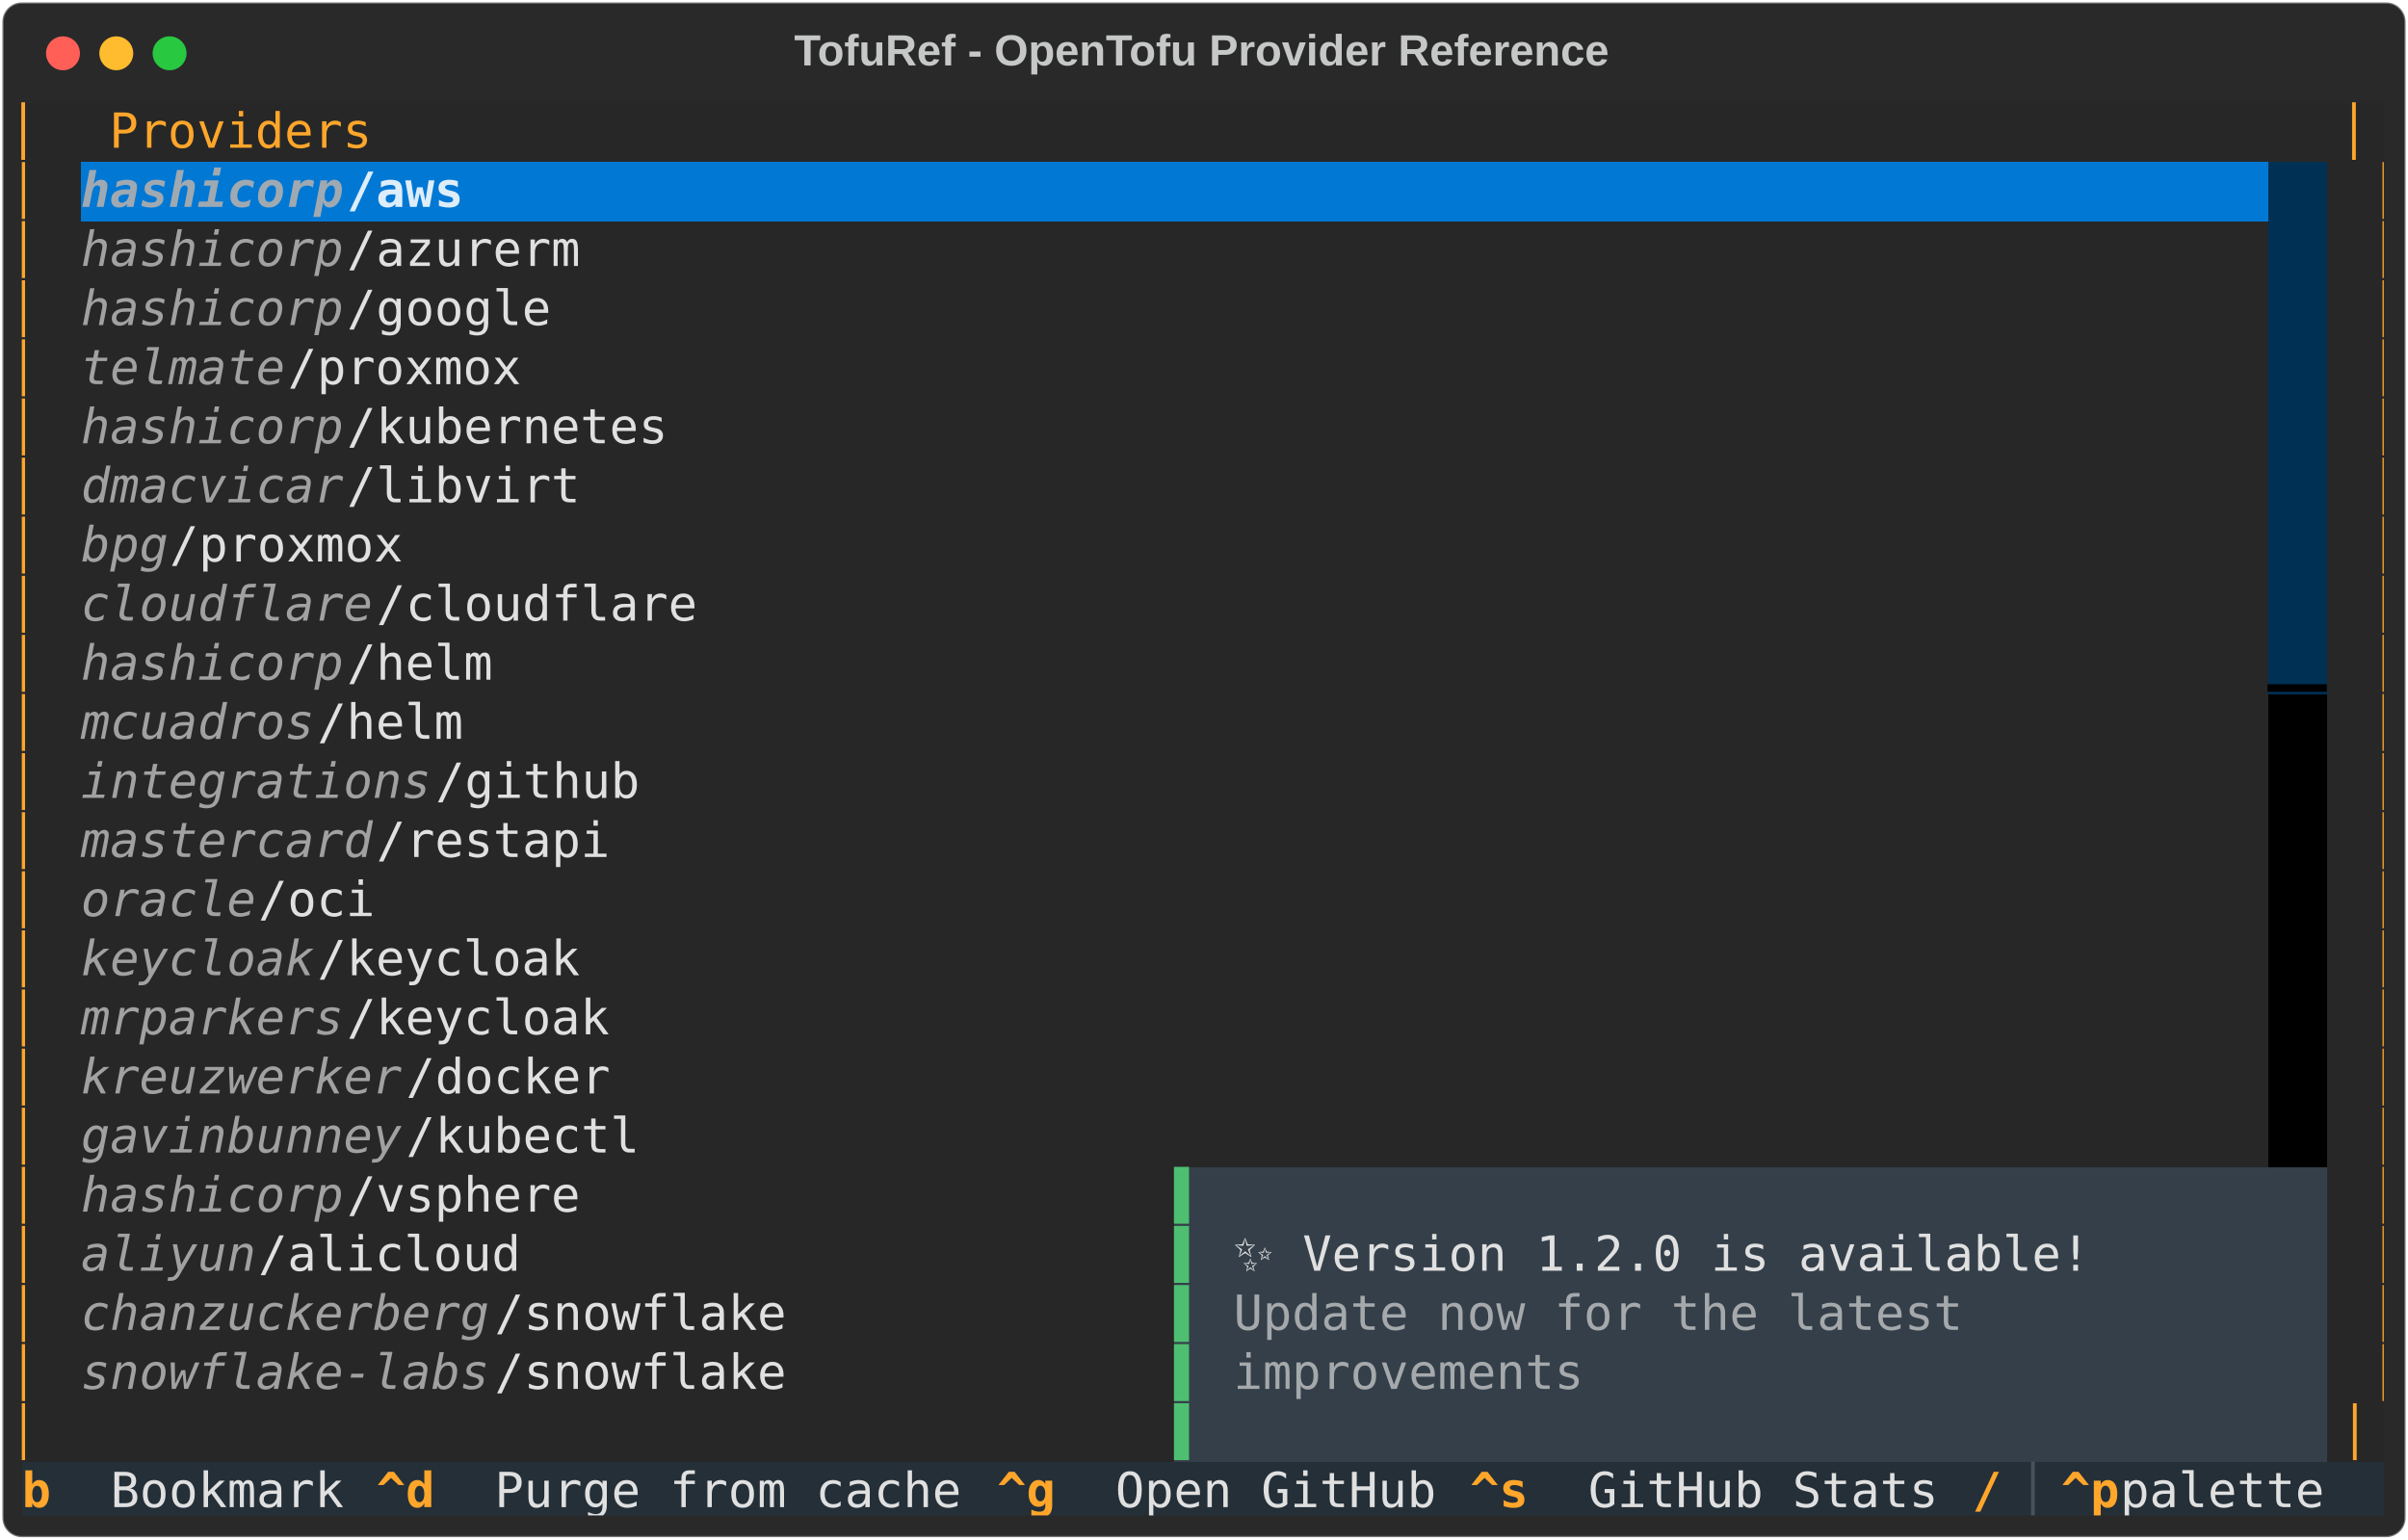
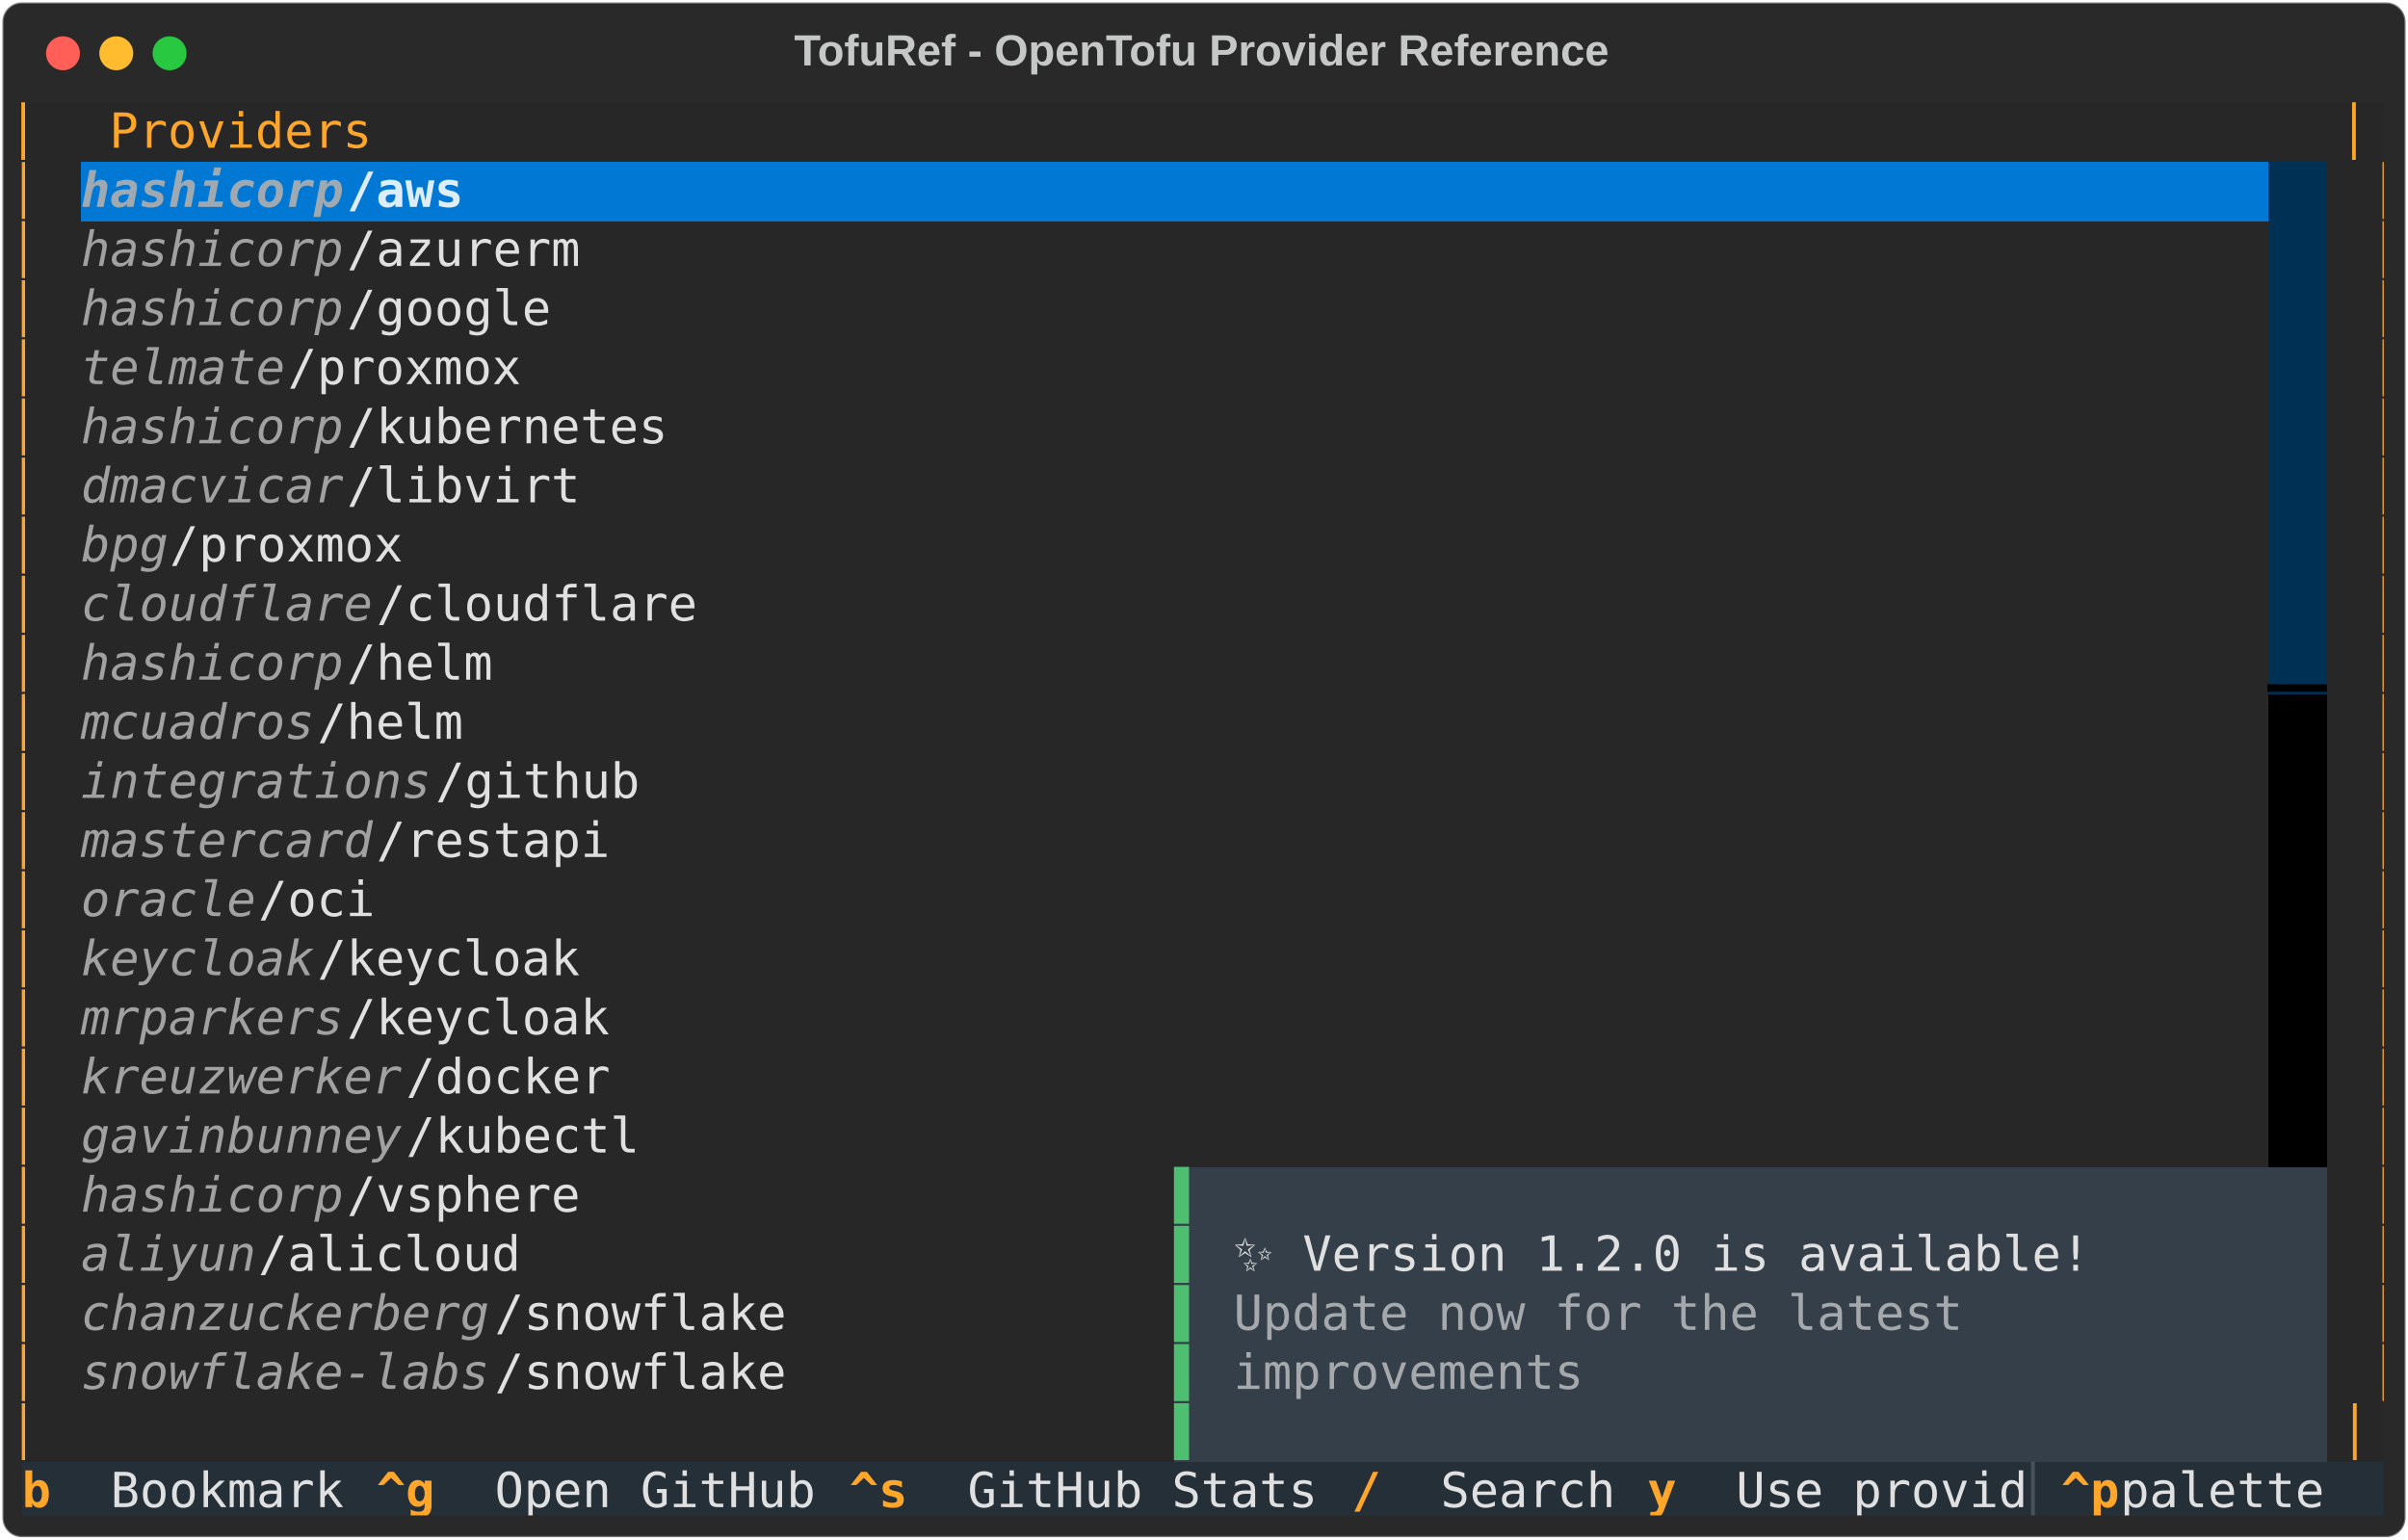
<svg xmlns="http://www.w3.org/2000/svg" class="rich-terminal" viewBox="0 0 994 635.6">
  <style>

    @font-face {
        font-family: "Fira Code";
        src: local("FiraCode-Regular"),
                url("https://cdnjs.cloudflare.com/ajax/libs/firacode/6.2.0/woff2/FiraCode-Regular.woff2") format("woff2"),
                url("https://cdnjs.cloudflare.com/ajax/libs/firacode/6.2.0/woff/FiraCode-Regular.woff") format("woff");
        font-style: normal;
        font-weight: 400;
    }
    @font-face {
        font-family: "Fira Code";
        src: local("FiraCode-Bold"),
                url("https://cdnjs.cloudflare.com/ajax/libs/firacode/6.2.0/woff2/FiraCode-Bold.woff2") format("woff2"),
                url("https://cdnjs.cloudflare.com/ajax/libs/firacode/6.2.0/woff/FiraCode-Bold.woff") format("woff");
        font-style: bold;
        font-weight: 700;
    }

    .terminal-matrix {
        font-family: Fira Code, monospace;
        font-size: 20px;
        line-height: 24.4px;
        font-variant-east-asian: full-width;
    }

    .terminal-title {
        font-size: 18px;
        font-weight: bold;
        font-family: arial;
    }

    .terminal-r1 { fill: #fea62b }
.terminal-r2 { fill: #c5c8c6 }
.terminal-r3 { fill: #9fa9b1;font-weight: bold;font-style: italic; }
.terminal-r4 { fill: #ddedf9;font-weight: bold }
.terminal-r5 { fill: #272727 }
.terminal-r6 { fill: #a1a1a1;font-style: italic; }
.terminal-r7 { fill: #e0e0e0 }
.terminal-r8 { fill: #000000 }
.terminal-r9 { fill: #4ebf71 }
.terminal-r10 { fill: #a5a9ac }
.terminal-r11 { fill: #ffa62b;font-weight: bold }
.terminal-r12 { fill: #495259 }
    </style>
  <defs>
    <clipPath id="terminal-clip-terminal">
      <rect x="0" y="0" width="975.0" height="584.6" />
    </clipPath>
    <clipPath id="terminal-line-0">
      <rect x="0" y="1.5" width="976" height="24.65" />
    </clipPath>
    <clipPath id="terminal-line-1">
      <rect x="0" y="25.9" width="976" height="24.65" />
    </clipPath>
    <clipPath id="terminal-line-2">
      <rect x="0" y="50.3" width="976" height="24.65" />
    </clipPath>
    <clipPath id="terminal-line-3">
      <rect x="0" y="74.7" width="976" height="24.65" />
    </clipPath>
    <clipPath id="terminal-line-4">
      <rect x="0" y="99.1" width="976" height="24.65" />
    </clipPath>
    <clipPath id="terminal-line-5">
      <rect x="0" y="123.5" width="976" height="24.65" />
    </clipPath>
    <clipPath id="terminal-line-6">
      <rect x="0" y="147.9" width="976" height="24.65" />
    </clipPath>
    <clipPath id="terminal-line-7">
      <rect x="0" y="172.3" width="976" height="24.65" />
    </clipPath>
    <clipPath id="terminal-line-8">
      <rect x="0" y="196.7" width="976" height="24.65" />
    </clipPath>
    <clipPath id="terminal-line-9">
      <rect x="0" y="221.1" width="976" height="24.65" />
    </clipPath>
    <clipPath id="terminal-line-10">
      <rect x="0" y="245.5" width="976" height="24.65" />
    </clipPath>
    <clipPath id="terminal-line-11">
      <rect x="0" y="269.9" width="976" height="24.65" />
    </clipPath>
    <clipPath id="terminal-line-12">
      <rect x="0" y="294.3" width="976" height="24.65" />
    </clipPath>
    <clipPath id="terminal-line-13">
      <rect x="0" y="318.7" width="976" height="24.65" />
    </clipPath>
    <clipPath id="terminal-line-14">
      <rect x="0" y="343.1" width="976" height="24.65" />
    </clipPath>
    <clipPath id="terminal-line-15">
      <rect x="0" y="367.5" width="976" height="24.65" />
    </clipPath>
    <clipPath id="terminal-line-16">
      <rect x="0" y="391.9" width="976" height="24.65" />
    </clipPath>
    <clipPath id="terminal-line-17">
      <rect x="0" y="416.3" width="976" height="24.65" />
    </clipPath>
    <clipPath id="terminal-line-18">
      <rect x="0" y="440.7" width="976" height="24.65" />
    </clipPath>
    <clipPath id="terminal-line-19">
      <rect x="0" y="465.1" width="976" height="24.65" />
    </clipPath>
    <clipPath id="terminal-line-20">
      <rect x="0" y="489.5" width="976" height="24.65" />
    </clipPath>
    <clipPath id="terminal-line-21">
      <rect x="0" y="513.9" width="976" height="24.65" />
    </clipPath>
    <clipPath id="terminal-line-22">
      <rect x="0" y="538.3" width="976" height="24.65" />
    </clipPath>
  </defs>
  <rect fill="#292929" stroke="rgba(255,255,255,0.35)" stroke-width="1" x="1" y="1" width="992" height="633.6" rx="8" />
  <text class="terminal-title" fill="#c5c8c6" text-anchor="middle" x="496" y="27">TofuRef - OpenTofu Provider Reference</text>
  <g transform="translate(26,22)">
    <circle cx="0" cy="0" r="7" fill="#ff5f57" />
    <circle cx="22" cy="0" r="7" fill="#febc2e" />
    <circle cx="44" cy="0" r="7" fill="#28c840" />
  </g>
  <g transform="translate(9, 41)" clip-path="url(#terminal-clip-terminal)">
    <rect fill="#272727" x="0" y="1.5" width="976" height="24.65" shape-rendering="crispEdges" />
    <rect fill="#272727" x="0" y="25.9" width="12.2" height="24.65" shape-rendering="crispEdges" />
    <rect fill="#272727" x="12.2" y="25.9" width="12.2" height="24.65" shape-rendering="crispEdges" />
    <rect fill="#0178d4" x="24.4" y="25.9" width="109.8" height="24.65" shape-rendering="crispEdges" />
    <rect fill="#0178d4" x="134.2" y="25.9" width="48.8" height="24.65" shape-rendering="crispEdges" />
    <rect fill="#0178d4" x="183" y="25.9" width="744.2" height="24.65" shape-rendering="crispEdges" />
    <rect fill="#003054" x="927.2" y="25.9" width="24.4" height="24.65" shape-rendering="crispEdges" />
    <rect fill="#272727" x="951.6" y="25.9" width="12.2" height="24.65" shape-rendering="crispEdges" />
    <rect fill="#272727" x="963.8" y="25.9" width="12.2" height="24.65" shape-rendering="crispEdges" />
    <rect fill="#272727" x="0" y="50.3" width="12.2" height="24.65" shape-rendering="crispEdges" />
    <rect fill="#272727" x="12.2" y="50.3" width="12.2" height="24.65" shape-rendering="crispEdges" />
    <rect fill="#272727" x="24.4" y="50.3" width="109.8" height="24.65" shape-rendering="crispEdges" />
    <rect fill="#272727" x="134.2" y="50.3" width="97.6" height="24.65" shape-rendering="crispEdges" />
    <rect fill="#272727" x="231.8" y="50.3" width="695.4" height="24.65" shape-rendering="crispEdges" />
    <rect fill="#003054" x="927.2" y="50.3" width="24.4" height="24.65" shape-rendering="crispEdges" />
    <rect fill="#272727" x="951.6" y="50.3" width="12.2" height="24.65" shape-rendering="crispEdges" />
    <rect fill="#272727" x="963.8" y="50.3" width="12.2" height="24.65" shape-rendering="crispEdges" />
    <rect fill="#272727" x="0" y="74.7" width="12.2" height="24.65" shape-rendering="crispEdges" />
    <rect fill="#272727" x="12.2" y="74.7" width="12.2" height="24.65" shape-rendering="crispEdges" />
    <rect fill="#272727" x="24.4" y="74.7" width="109.8" height="24.65" shape-rendering="crispEdges" />
    <rect fill="#272727" x="134.2" y="74.7" width="85.4" height="24.65" shape-rendering="crispEdges" />
    <rect fill="#272727" x="219.6" y="74.7" width="707.6" height="24.65" shape-rendering="crispEdges" />
    <rect fill="#003054" x="927.2" y="74.7" width="24.4" height="24.65" shape-rendering="crispEdges" />
    <rect fill="#272727" x="951.6" y="74.7" width="12.2" height="24.65" shape-rendering="crispEdges" />
    <rect fill="#272727" x="963.8" y="74.7" width="12.2" height="24.65" shape-rendering="crispEdges" />
    <rect fill="#272727" x="0" y="99.1" width="12.2" height="24.65" shape-rendering="crispEdges" />
    <rect fill="#272727" x="12.2" y="99.1" width="12.2" height="24.65" shape-rendering="crispEdges" />
    <rect fill="#272727" x="24.4" y="99.1" width="85.4" height="24.65" shape-rendering="crispEdges" />
    <rect fill="#272727" x="109.8" y="99.1" width="97.6" height="24.65" shape-rendering="crispEdges" />
    <rect fill="#272727" x="207.4" y="99.1" width="719.8" height="24.65" shape-rendering="crispEdges" />
    <rect fill="#003054" x="927.2" y="99.1" width="24.4" height="24.65" shape-rendering="crispEdges" />
    <rect fill="#272727" x="951.6" y="99.1" width="12.2" height="24.65" shape-rendering="crispEdges" />
    <rect fill="#272727" x="963.8" y="99.1" width="12.2" height="24.65" shape-rendering="crispEdges" />
    <rect fill="#272727" x="0" y="123.5" width="12.2" height="24.65" shape-rendering="crispEdges" />
    <rect fill="#272727" x="12.2" y="123.5" width="12.2" height="24.65" shape-rendering="crispEdges" />
    <rect fill="#272727" x="24.4" y="123.5" width="109.8" height="24.65" shape-rendering="crispEdges" />
    <rect fill="#272727" x="134.2" y="123.5" width="134.2" height="24.65" shape-rendering="crispEdges" />
    <rect fill="#272727" x="268.4" y="123.5" width="658.8" height="24.65" shape-rendering="crispEdges" />
    <rect fill="#003054" x="927.2" y="123.5" width="24.4" height="24.65" shape-rendering="crispEdges" />
    <rect fill="#272727" x="951.6" y="123.5" width="12.2" height="24.65" shape-rendering="crispEdges" />
    <rect fill="#272727" x="963.8" y="123.5" width="12.2" height="24.65" shape-rendering="crispEdges" />
    <rect fill="#272727" x="0" y="147.9" width="12.2" height="24.65" shape-rendering="crispEdges" />
    <rect fill="#272727" x="12.2" y="147.9" width="12.2" height="24.65" shape-rendering="crispEdges" />
    <rect fill="#272727" x="24.4" y="147.9" width="109.8" height="24.65" shape-rendering="crispEdges" />
    <rect fill="#272727" x="134.2" y="147.9" width="97.6" height="24.65" shape-rendering="crispEdges" />
    <rect fill="#272727" x="231.8" y="147.9" width="695.4" height="24.65" shape-rendering="crispEdges" />
    <rect fill="#003054" x="927.2" y="147.9" width="24.4" height="24.65" shape-rendering="crispEdges" />
    <rect fill="#272727" x="951.6" y="147.9" width="12.2" height="24.65" shape-rendering="crispEdges" />
    <rect fill="#272727" x="963.8" y="147.9" width="12.2" height="24.65" shape-rendering="crispEdges" />
    <rect fill="#272727" x="0" y="172.3" width="12.2" height="24.65" shape-rendering="crispEdges" />
    <rect fill="#272727" x="12.2" y="172.3" width="12.2" height="24.65" shape-rendering="crispEdges" />
    <rect fill="#272727" x="24.4" y="172.3" width="36.6" height="24.65" shape-rendering="crispEdges" />
    <rect fill="#272727" x="61" y="172.3" width="97.6" height="24.65" shape-rendering="crispEdges" />
    <rect fill="#272727" x="158.6" y="172.3" width="768.6" height="24.65" shape-rendering="crispEdges" />
    <rect fill="#003054" x="927.2" y="172.3" width="24.4" height="24.65" shape-rendering="crispEdges" />
    <rect fill="#272727" x="951.6" y="172.3" width="12.2" height="24.65" shape-rendering="crispEdges" />
    <rect fill="#272727" x="963.8" y="172.3" width="12.2" height="24.65" shape-rendering="crispEdges" />
    <rect fill="#272727" x="0" y="196.7" width="12.2" height="24.65" shape-rendering="crispEdges" />
    <rect fill="#272727" x="12.2" y="196.7" width="12.2" height="24.65" shape-rendering="crispEdges" />
    <rect fill="#272727" x="24.4" y="196.7" width="122" height="24.65" shape-rendering="crispEdges" />
    <rect fill="#272727" x="146.4" y="196.7" width="134.2" height="24.65" shape-rendering="crispEdges" />
    <rect fill="#272727" x="280.6" y="196.7" width="646.6" height="24.65" shape-rendering="crispEdges" />
    <rect fill="#003054" x="927.2" y="196.7" width="24.4" height="24.65" shape-rendering="crispEdges" />
    <rect fill="#272727" x="951.6" y="196.7" width="12.2" height="24.65" shape-rendering="crispEdges" />
    <rect fill="#272727" x="963.8" y="196.7" width="12.2" height="24.65" shape-rendering="crispEdges" />
    <rect fill="#272727" x="0" y="221.1" width="12.2" height="24.65" shape-rendering="crispEdges" />
    <rect fill="#272727" x="12.2" y="221.1" width="12.2" height="24.65" shape-rendering="crispEdges" />
    <rect fill="#272727" x="24.4" y="221.1" width="109.8" height="24.65" shape-rendering="crispEdges" />
    <rect fill="#272727" x="134.2" y="221.1" width="61" height="24.65" shape-rendering="crispEdges" />
    <rect fill="#272727" x="195.2" y="221.1" width="732" height="24.65" shape-rendering="crispEdges" />
    <rect fill="#003054" x="927.2" y="221.1" width="24.4" height="24.65" shape-rendering="crispEdges" />
    <rect fill="#272727" x="951.6" y="221.1" width="12.2" height="24.65" shape-rendering="crispEdges" />
    <rect fill="#272727" x="963.8" y="221.1" width="12.2" height="24.65" shape-rendering="crispEdges" />
    <rect fill="#272727" x="0" y="245.5" width="12.2" height="24.65" shape-rendering="crispEdges" />
    <rect fill="#272727" x="12.2" y="245.5" width="12.2" height="24.65" shape-rendering="crispEdges" />
    <rect fill="#272727" x="24.4" y="245.5" width="97.6" height="24.65" shape-rendering="crispEdges" />
    <rect fill="#272727" x="122" y="245.5" width="61" height="24.65" shape-rendering="crispEdges" />
    <rect fill="#272727" x="183" y="245.5" width="744.2" height="24.65" shape-rendering="crispEdges" />
    <rect fill="#000000" x="927.2" y="245.5" width="24.4" height="24.65" shape-rendering="crispEdges" />
    <rect fill="#272727" x="951.6" y="245.5" width="12.2" height="24.65" shape-rendering="crispEdges" />
    <rect fill="#272727" x="963.8" y="245.5" width="12.2" height="24.65" shape-rendering="crispEdges" />
    <rect fill="#272727" x="0" y="269.9" width="12.2" height="24.65" shape-rendering="crispEdges" />
    <rect fill="#272727" x="12.2" y="269.9" width="12.2" height="24.65" shape-rendering="crispEdges" />
    <rect fill="#272727" x="24.4" y="269.9" width="146.4" height="24.65" shape-rendering="crispEdges" />
    <rect fill="#272727" x="170.8" y="269.9" width="85.4" height="24.65" shape-rendering="crispEdges" />
    <rect fill="#272727" x="256.2" y="269.9" width="671" height="24.65" shape-rendering="crispEdges" />
    <rect fill="#000000" x="927.2" y="269.9" width="24.4" height="24.65" shape-rendering="crispEdges" />
    <rect fill="#272727" x="951.6" y="269.9" width="12.2" height="24.65" shape-rendering="crispEdges" />
    <rect fill="#272727" x="963.8" y="269.9" width="12.2" height="24.65" shape-rendering="crispEdges" />
    <rect fill="#272727" x="0" y="294.3" width="12.2" height="24.65" shape-rendering="crispEdges" />
    <rect fill="#272727" x="12.2" y="294.3" width="12.2" height="24.65" shape-rendering="crispEdges" />
    <rect fill="#272727" x="24.4" y="294.3" width="122" height="24.65" shape-rendering="crispEdges" />
    <rect fill="#272727" x="146.4" y="294.3" width="97.6" height="24.65" shape-rendering="crispEdges" />
    <rect fill="#272727" x="244" y="294.3" width="683.2" height="24.65" shape-rendering="crispEdges" />
    <rect fill="#000000" x="927.2" y="294.3" width="24.4" height="24.65" shape-rendering="crispEdges" />
    <rect fill="#272727" x="951.6" y="294.3" width="12.2" height="24.65" shape-rendering="crispEdges" />
    <rect fill="#272727" x="963.8" y="294.3" width="12.2" height="24.65" shape-rendering="crispEdges" />
    <rect fill="#272727" x="0" y="318.7" width="12.2" height="24.65" shape-rendering="crispEdges" />
    <rect fill="#272727" x="12.2" y="318.7" width="12.2" height="24.65" shape-rendering="crispEdges" />
    <rect fill="#272727" x="24.4" y="318.7" width="73.2" height="24.65" shape-rendering="crispEdges" />
    <rect fill="#272727" x="97.6" y="318.7" width="48.8" height="24.65" shape-rendering="crispEdges" />
    <rect fill="#272727" x="146.4" y="318.7" width="780.8" height="24.65" shape-rendering="crispEdges" />
    <rect fill="#000000" x="927.2" y="318.7" width="24.4" height="24.65" shape-rendering="crispEdges" />
    <rect fill="#272727" x="951.6" y="318.7" width="12.2" height="24.65" shape-rendering="crispEdges" />
    <rect fill="#272727" x="963.8" y="318.7" width="12.2" height="24.65" shape-rendering="crispEdges" />
    <rect fill="#272727" x="0" y="343.1" width="12.2" height="24.65" shape-rendering="crispEdges" />
    <rect fill="#272727" x="12.2" y="343.1" width="12.2" height="24.65" shape-rendering="crispEdges" />
    <rect fill="#272727" x="24.4" y="343.1" width="97.6" height="24.65" shape-rendering="crispEdges" />
    <rect fill="#272727" x="122" y="343.1" width="109.8" height="24.65" shape-rendering="crispEdges" />
    <rect fill="#272727" x="231.8" y="343.1" width="695.4" height="24.65" shape-rendering="crispEdges" />
    <rect fill="#000000" x="927.2" y="343.1" width="24.4" height="24.65" shape-rendering="crispEdges" />
    <rect fill="#272727" x="951.6" y="343.1" width="12.2" height="24.65" shape-rendering="crispEdges" />
    <rect fill="#272727" x="963.8" y="343.1" width="12.2" height="24.65" shape-rendering="crispEdges" />
    <rect fill="#272727" x="0" y="367.5" width="12.2" height="24.65" shape-rendering="crispEdges" />
    <rect fill="#272727" x="12.2" y="367.5" width="12.2" height="24.65" shape-rendering="crispEdges" />
    <rect fill="#272727" x="24.4" y="367.5" width="109.8" height="24.65" shape-rendering="crispEdges" />
    <rect fill="#272727" x="134.2" y="367.5" width="109.8" height="24.65" shape-rendering="crispEdges" />
    <rect fill="#272727" x="244" y="367.5" width="683.2" height="24.65" shape-rendering="crispEdges" />
    <rect fill="#000000" x="927.2" y="367.5" width="24.4" height="24.65" shape-rendering="crispEdges" />
    <rect fill="#272727" x="951.6" y="367.5" width="12.2" height="24.65" shape-rendering="crispEdges" />
    <rect fill="#272727" x="963.8" y="367.5" width="12.2" height="24.65" shape-rendering="crispEdges" />
    <rect fill="#272727" x="0" y="391.9" width="12.2" height="24.65" shape-rendering="crispEdges" />
    <rect fill="#272727" x="12.2" y="391.9" width="12.2" height="24.65" shape-rendering="crispEdges" />
    <rect fill="#272727" x="24.4" y="391.9" width="134.2" height="24.65" shape-rendering="crispEdges" />
    <rect fill="#272727" x="158.6" y="391.9" width="85.4" height="24.65" shape-rendering="crispEdges" />
    <rect fill="#272727" x="244" y="391.9" width="683.2" height="24.65" shape-rendering="crispEdges" />
    <rect fill="#000000" x="927.2" y="391.9" width="24.4" height="24.65" shape-rendering="crispEdges" />
    <rect fill="#272727" x="951.6" y="391.9" width="12.2" height="24.65" shape-rendering="crispEdges" />
    <rect fill="#272727" x="963.8" y="391.9" width="12.2" height="24.65" shape-rendering="crispEdges" />
    <rect fill="#272727" x="0" y="416.3" width="12.2" height="24.65" shape-rendering="crispEdges" />
    <rect fill="#272727" x="12.2" y="416.3" width="12.2" height="24.65" shape-rendering="crispEdges" />
    <rect fill="#272727" x="24.4" y="416.3" width="134.2" height="24.65" shape-rendering="crispEdges" />
    <rect fill="#272727" x="158.6" y="416.3" width="97.6" height="24.65" shape-rendering="crispEdges" />
    <rect fill="#272727" x="256.2" y="416.3" width="671" height="24.65" shape-rendering="crispEdges" />
    <rect fill="#000000" x="927.2" y="416.3" width="24.4" height="24.65" shape-rendering="crispEdges" />
    <rect fill="#272727" x="951.6" y="416.3" width="12.2" height="24.65" shape-rendering="crispEdges" />
    <rect fill="#272727" x="963.8" y="416.3" width="12.2" height="24.65" shape-rendering="crispEdges" />
    <rect fill="#272727" x="0" y="440.7" width="12.2" height="24.65" shape-rendering="crispEdges" />
    <rect fill="#272727" x="12.2" y="440.7" width="12.2" height="24.65" shape-rendering="crispEdges" />
    <rect fill="#272727" x="24.4" y="440.7" width="109.8" height="24.65" shape-rendering="crispEdges" />
    <rect fill="#272727" x="134.2" y="440.7" width="97.6" height="24.65" shape-rendering="crispEdges" />
    <rect fill="#272727" x="231.8" y="440.7" width="244" height="24.65" shape-rendering="crispEdges" />
    <rect fill="#343f49" x="475.8" y="440.7" width="12.2" height="24.65" shape-rendering="crispEdges" />
    <rect fill="#343f49" x="488" y="440.7" width="463.6" height="24.65" shape-rendering="crispEdges" />
    <rect fill="#272727" x="951.6" y="440.7" width="12.2" height="24.65" shape-rendering="crispEdges" />
    <rect fill="#272727" x="963.8" y="440.7" width="12.2" height="24.65" shape-rendering="crispEdges" />
    <rect fill="#272727" x="0" y="465.1" width="12.2" height="24.65" shape-rendering="crispEdges" />
    <rect fill="#272727" x="12.2" y="465.1" width="12.2" height="24.65" shape-rendering="crispEdges" />
    <rect fill="#272727" x="24.4" y="465.1" width="73.2" height="24.65" shape-rendering="crispEdges" />
    <rect fill="#272727" x="97.6" y="465.1" width="109.8" height="24.65" shape-rendering="crispEdges" />
    <rect fill="#272727" x="207.4" y="465.1" width="268.4" height="24.65" shape-rendering="crispEdges" />
    <rect fill="#343f49" x="475.8" y="465.1" width="12.2" height="24.65" shape-rendering="crispEdges" />
    <rect fill="#343f49" x="488" y="465.1" width="12.2" height="24.65" shape-rendering="crispEdges" />
    <rect fill="#343f49" x="500.2" y="465.1" width="366" height="24.65" shape-rendering="crispEdges" />
    <rect fill="#343f49" x="866.2" y="465.1" width="85.4" height="24.65" shape-rendering="crispEdges" />
    <rect fill="#272727" x="951.6" y="465.1" width="12.2" height="24.65" shape-rendering="crispEdges" />
    <rect fill="#272727" x="963.8" y="465.1" width="12.2" height="24.65" shape-rendering="crispEdges" />
    <rect fill="#272727" x="0" y="489.5" width="12.2" height="24.65" shape-rendering="crispEdges" />
    <rect fill="#272727" x="12.2" y="489.5" width="12.2" height="24.65" shape-rendering="crispEdges" />
    <rect fill="#272727" x="24.4" y="489.5" width="170.8" height="24.65" shape-rendering="crispEdges" />
    <rect fill="#272727" x="195.2" y="489.5" width="122" height="24.65" shape-rendering="crispEdges" />
    <rect fill="#272727" x="317.2" y="489.5" width="158.6" height="24.65" shape-rendering="crispEdges" />
    <rect fill="#343f49" x="475.8" y="489.5" width="12.2" height="24.65" shape-rendering="crispEdges" />
    <rect fill="#343f49" x="488" y="489.5" width="12.2" height="24.65" shape-rendering="crispEdges" />
    <rect fill="#343f49" x="500.2" y="489.5" width="305" height="24.65" shape-rendering="crispEdges" />
    <rect fill="#343f49" x="805.2" y="489.5" width="146.4" height="24.65" shape-rendering="crispEdges" />
    <rect fill="#272727" x="951.6" y="489.5" width="12.2" height="24.65" shape-rendering="crispEdges" />
    <rect fill="#272727" x="963.8" y="489.5" width="12.2" height="24.65" shape-rendering="crispEdges" />
    <rect fill="#272727" x="0" y="513.9" width="12.2" height="24.65" shape-rendering="crispEdges" />
    <rect fill="#272727" x="12.2" y="513.9" width="12.2" height="24.65" shape-rendering="crispEdges" />
    <rect fill="#272727" x="24.4" y="513.9" width="170.8" height="24.65" shape-rendering="crispEdges" />
    <rect fill="#272727" x="195.2" y="513.9" width="122" height="24.65" shape-rendering="crispEdges" />
    <rect fill="#272727" x="317.2" y="513.9" width="158.6" height="24.65" shape-rendering="crispEdges" />
    <rect fill="#343f49" x="475.8" y="513.9" width="12.2" height="24.65" shape-rendering="crispEdges" />
    <rect fill="#343f49" x="488" y="513.9" width="12.2" height="24.65" shape-rendering="crispEdges" />
    <rect fill="#343f49" x="500.2" y="513.9" width="146.4" height="24.65" shape-rendering="crispEdges" />
    <rect fill="#343f49" x="646.6" y="513.9" width="305" height="24.65" shape-rendering="crispEdges" />
    <rect fill="#272727" x="951.6" y="513.9" width="12.2" height="24.65" shape-rendering="crispEdges" />
    <rect fill="#272727" x="963.8" y="513.9" width="12.2" height="24.65" shape-rendering="crispEdges" />
    <rect fill="#272727" x="0" y="538.3" width="475.8" height="24.65" shape-rendering="crispEdges" />
    <rect fill="#343f49" x="475.8" y="538.3" width="12.2" height="24.65" shape-rendering="crispEdges" />
    <rect fill="#343f49" x="488" y="538.3" width="463.6" height="24.65" shape-rendering="crispEdges" />
    <rect fill="#272727" x="951.6" y="538.3" width="24.4" height="24.65" shape-rendering="crispEdges" />
    <rect fill="#242f38" x="0" y="562.7" width="36.6" height="24.65" shape-rendering="crispEdges" />
    <rect fill="#242f38" x="36.6" y="562.7" width="109.8" height="24.65" shape-rendering="crispEdges" />
    <rect fill="#242f38" x="146.4" y="562.7" width="48.8" height="24.65" shape-rendering="crispEdges" />
-     <rect fill="#242f38" x="195.2" y="562.7" width="207.4" height="24.65" shape-rendering="crispEdges" />
-     <rect fill="#242f38" x="402.6" y="562.7" width="48.8" height="24.65" shape-rendering="crispEdges" />
-     <rect fill="#242f38" x="451.4" y="562.7" width="146.4" height="24.65" shape-rendering="crispEdges" />
-     <rect fill="#242f38" x="597.8" y="562.7" width="48.8" height="24.65" shape-rendering="crispEdges" />
-     <rect fill="#242f38" x="646.6" y="562.7" width="158.6" height="24.65" shape-rendering="crispEdges" />
-     <rect fill="#242f38" x="805.2" y="562.7" width="24.4" height="24.65" shape-rendering="crispEdges" />
+     <rect fill="#242f38" x="195.2" y="562.7" width="146.4" height="24.65" shape-rendering="crispEdges" />
+     <rect fill="#242f38" x="341.6" y="562.7" width="48.8" height="24.65" shape-rendering="crispEdges" />
+     <rect fill="#242f38" x="390.4" y="562.7" width="158.6" height="24.65" shape-rendering="crispEdges" />
+     <rect fill="#242f38" x="549" y="562.7" width="36.6" height="24.65" shape-rendering="crispEdges" />
+     <rect fill="#242f38" x="585.6" y="562.7" width="85.4" height="24.65" shape-rendering="crispEdges" />
+     <rect fill="#242f38" x="671" y="562.7" width="36.6" height="24.65" shape-rendering="crispEdges" />
+     <rect fill="#242f38" x="707.6" y="562.7" width="122" height="24.65" shape-rendering="crispEdges" />
    <rect fill="#242f38" x="829.6" y="562.7" width="12.2" height="24.65" shape-rendering="crispEdges" />
    <rect fill="#242f38" x="841.8" y="562.7" width="24.4" height="24.65" shape-rendering="crispEdges" />
    <rect fill="#242f38" x="866.2" y="562.7" width="97.6" height="24.65" shape-rendering="crispEdges" />
    <rect fill="#242f38" x="963.8" y="562.7" width="12.2" height="24.65" shape-rendering="crispEdges" />
    <g class="terminal-matrix">
      <text class="terminal-r1" x="0" y="20" textLength="976" clip-path="url(#terminal-line-0)">▏  Providers                                                                   ▕</text>
      <text class="terminal-r2" x="976" y="20" textLength="12.2" clip-path="url(#terminal-line-0)">
</text>
      <text class="terminal-r1" x="0" y="44.4" textLength="12.2" clip-path="url(#terminal-line-1)">▏</text>
      <text class="terminal-r3" x="24.4" y="44.4" textLength="109.8" clip-path="url(#terminal-line-1)">hashicorp</text>
      <text class="terminal-r4" x="134.2" y="44.4" textLength="48.8" clip-path="url(#terminal-line-1)">/aws</text>
      <text class="terminal-r1" x="963.8" y="44.4" textLength="12.2" clip-path="url(#terminal-line-1)">▕</text>
      <text class="terminal-r2" x="976" y="44.4" textLength="12.2" clip-path="url(#terminal-line-1)">
</text>
      <text class="terminal-r1" x="0" y="68.8" textLength="12.2" clip-path="url(#terminal-line-2)">▏</text>
      <text class="terminal-r6" x="24.4" y="68.8" textLength="109.8" clip-path="url(#terminal-line-2)">hashicorp</text>
      <text class="terminal-r7" x="134.2" y="68.8" textLength="97.6" clip-path="url(#terminal-line-2)">/azurerm</text>
      <text class="terminal-r1" x="963.8" y="68.8" textLength="12.2" clip-path="url(#terminal-line-2)">▕</text>
      <text class="terminal-r2" x="976" y="68.8" textLength="12.2" clip-path="url(#terminal-line-2)">
</text>
      <text class="terminal-r1" x="0" y="93.2" textLength="12.2" clip-path="url(#terminal-line-3)">▏</text>
      <text class="terminal-r6" x="24.4" y="93.2" textLength="109.8" clip-path="url(#terminal-line-3)">hashicorp</text>
      <text class="terminal-r7" x="134.2" y="93.2" textLength="85.4" clip-path="url(#terminal-line-3)">/google</text>
      <text class="terminal-r1" x="963.8" y="93.2" textLength="12.2" clip-path="url(#terminal-line-3)">▕</text>
      <text class="terminal-r2" x="976" y="93.2" textLength="12.2" clip-path="url(#terminal-line-3)">
</text>
      <text class="terminal-r1" x="0" y="117.6" textLength="12.2" clip-path="url(#terminal-line-4)">▏</text>
      <text class="terminal-r6" x="24.4" y="117.6" textLength="85.4" clip-path="url(#terminal-line-4)">telmate</text>
      <text class="terminal-r7" x="109.8" y="117.6" textLength="97.6" clip-path="url(#terminal-line-4)">/proxmox</text>
      <text class="terminal-r1" x="963.8" y="117.6" textLength="12.2" clip-path="url(#terminal-line-4)">▕</text>
      <text class="terminal-r2" x="976" y="117.6" textLength="12.2" clip-path="url(#terminal-line-4)">
</text>
      <text class="terminal-r1" x="0" y="142" textLength="12.2" clip-path="url(#terminal-line-5)">▏</text>
      <text class="terminal-r6" x="24.4" y="142" textLength="109.8" clip-path="url(#terminal-line-5)">hashicorp</text>
      <text class="terminal-r7" x="134.2" y="142" textLength="134.2" clip-path="url(#terminal-line-5)">/kubernetes</text>
      <text class="terminal-r1" x="963.8" y="142" textLength="12.2" clip-path="url(#terminal-line-5)">▕</text>
      <text class="terminal-r2" x="976" y="142" textLength="12.2" clip-path="url(#terminal-line-5)">
</text>
      <text class="terminal-r1" x="0" y="166.4" textLength="12.2" clip-path="url(#terminal-line-6)">▏</text>
      <text class="terminal-r6" x="24.4" y="166.4" textLength="109.8" clip-path="url(#terminal-line-6)">dmacvicar</text>
      <text class="terminal-r7" x="134.2" y="166.4" textLength="97.6" clip-path="url(#terminal-line-6)">/libvirt</text>
      <text class="terminal-r1" x="963.8" y="166.4" textLength="12.2" clip-path="url(#terminal-line-6)">▕</text>
      <text class="terminal-r2" x="976" y="166.4" textLength="12.2" clip-path="url(#terminal-line-6)">
</text>
      <text class="terminal-r1" x="0" y="190.8" textLength="12.2" clip-path="url(#terminal-line-7)">▏</text>
      <text class="terminal-r6" x="24.4" y="190.8" textLength="36.6" clip-path="url(#terminal-line-7)">bpg</text>
      <text class="terminal-r7" x="61" y="190.8" textLength="97.6" clip-path="url(#terminal-line-7)">/proxmox</text>
      <text class="terminal-r1" x="963.8" y="190.8" textLength="12.2" clip-path="url(#terminal-line-7)">▕</text>
      <text class="terminal-r2" x="976" y="190.8" textLength="12.2" clip-path="url(#terminal-line-7)">
</text>
      <text class="terminal-r1" x="0" y="215.2" textLength="12.2" clip-path="url(#terminal-line-8)">▏</text>
      <text class="terminal-r6" x="24.4" y="215.2" textLength="122" clip-path="url(#terminal-line-8)">cloudflare</text>
      <text class="terminal-r7" x="146.4" y="215.2" textLength="134.2" clip-path="url(#terminal-line-8)">/cloudflare</text>
      <text class="terminal-r1" x="963.8" y="215.2" textLength="12.2" clip-path="url(#terminal-line-8)">▕</text>
      <text class="terminal-r2" x="976" y="215.2" textLength="12.2" clip-path="url(#terminal-line-8)">
</text>
      <text class="terminal-r1" x="0" y="239.6" textLength="12.2" clip-path="url(#terminal-line-9)">▏</text>
      <text class="terminal-r6" x="24.4" y="239.6" textLength="109.8" clip-path="url(#terminal-line-9)">hashicorp</text>
      <text class="terminal-r7" x="134.2" y="239.6" textLength="61" clip-path="url(#terminal-line-9)">/helm</text>
      <text class="terminal-r8" x="927.2" y="239.6" textLength="24.4" clip-path="url(#terminal-line-9)">▁▁</text>
      <text class="terminal-r1" x="963.8" y="239.6" textLength="12.2" clip-path="url(#terminal-line-9)">▕</text>
      <text class="terminal-r2" x="976" y="239.6" textLength="12.2" clip-path="url(#terminal-line-9)">
</text>
      <text class="terminal-r1" x="0" y="264" textLength="12.2" clip-path="url(#terminal-line-10)">▏</text>
      <text class="terminal-r6" x="24.4" y="264" textLength="97.6" clip-path="url(#terminal-line-10)">mcuadros</text>
      <text class="terminal-r7" x="122" y="264" textLength="61" clip-path="url(#terminal-line-10)">/helm</text>
      <text class="terminal-r1" x="963.8" y="264" textLength="12.2" clip-path="url(#terminal-line-10)">▕</text>
      <text class="terminal-r2" x="976" y="264" textLength="12.2" clip-path="url(#terminal-line-10)">
</text>
      <text class="terminal-r1" x="0" y="288.4" textLength="12.2" clip-path="url(#terminal-line-11)">▏</text>
      <text class="terminal-r6" x="24.4" y="288.4" textLength="146.4" clip-path="url(#terminal-line-11)">integrations</text>
      <text class="terminal-r7" x="170.8" y="288.4" textLength="85.4" clip-path="url(#terminal-line-11)">/github</text>
      <text class="terminal-r1" x="963.8" y="288.4" textLength="12.2" clip-path="url(#terminal-line-11)">▕</text>
      <text class="terminal-r2" x="976" y="288.4" textLength="12.2" clip-path="url(#terminal-line-11)">
</text>
      <text class="terminal-r1" x="0" y="312.8" textLength="12.2" clip-path="url(#terminal-line-12)">▏</text>
      <text class="terminal-r6" x="24.4" y="312.8" textLength="122" clip-path="url(#terminal-line-12)">mastercard</text>
      <text class="terminal-r7" x="146.4" y="312.8" textLength="97.6" clip-path="url(#terminal-line-12)">/restapi</text>
      <text class="terminal-r1" x="963.8" y="312.8" textLength="12.2" clip-path="url(#terminal-line-12)">▕</text>
      <text class="terminal-r2" x="976" y="312.8" textLength="12.2" clip-path="url(#terminal-line-12)">
</text>
      <text class="terminal-r1" x="0" y="337.2" textLength="12.2" clip-path="url(#terminal-line-13)">▏</text>
      <text class="terminal-r6" x="24.4" y="337.2" textLength="73.2" clip-path="url(#terminal-line-13)">oracle</text>
      <text class="terminal-r7" x="97.6" y="337.2" textLength="48.8" clip-path="url(#terminal-line-13)">/oci</text>
      <text class="terminal-r1" x="963.8" y="337.2" textLength="12.2" clip-path="url(#terminal-line-13)">▕</text>
      <text class="terminal-r2" x="976" y="337.2" textLength="12.2" clip-path="url(#terminal-line-13)">
</text>
      <text class="terminal-r1" x="0" y="361.6" textLength="12.2" clip-path="url(#terminal-line-14)">▏</text>
      <text class="terminal-r6" x="24.4" y="361.6" textLength="97.6" clip-path="url(#terminal-line-14)">keycloak</text>
      <text class="terminal-r7" x="122" y="361.6" textLength="109.8" clip-path="url(#terminal-line-14)">/keycloak</text>
      <text class="terminal-r1" x="963.8" y="361.6" textLength="12.2" clip-path="url(#terminal-line-14)">▕</text>
      <text class="terminal-r2" x="976" y="361.6" textLength="12.2" clip-path="url(#terminal-line-14)">
</text>
      <text class="terminal-r1" x="0" y="386" textLength="12.2" clip-path="url(#terminal-line-15)">▏</text>
      <text class="terminal-r6" x="24.4" y="386" textLength="109.8" clip-path="url(#terminal-line-15)">mrparkers</text>
      <text class="terminal-r7" x="134.2" y="386" textLength="109.8" clip-path="url(#terminal-line-15)">/keycloak</text>
      <text class="terminal-r1" x="963.8" y="386" textLength="12.2" clip-path="url(#terminal-line-15)">▕</text>
      <text class="terminal-r2" x="976" y="386" textLength="12.2" clip-path="url(#terminal-line-15)">
</text>
      <text class="terminal-r1" x="0" y="410.4" textLength="12.2" clip-path="url(#terminal-line-16)">▏</text>
      <text class="terminal-r6" x="24.4" y="410.4" textLength="134.2" clip-path="url(#terminal-line-16)">kreuzwerker</text>
      <text class="terminal-r7" x="158.6" y="410.4" textLength="85.4" clip-path="url(#terminal-line-16)">/docker</text>
      <text class="terminal-r1" x="963.8" y="410.4" textLength="12.2" clip-path="url(#terminal-line-16)">▕</text>
      <text class="terminal-r2" x="976" y="410.4" textLength="12.2" clip-path="url(#terminal-line-16)">
</text>
      <text class="terminal-r1" x="0" y="434.8" textLength="12.2" clip-path="url(#terminal-line-17)">▏</text>
      <text class="terminal-r6" x="24.4" y="434.8" textLength="134.2" clip-path="url(#terminal-line-17)">gavinbunney</text>
      <text class="terminal-r7" x="158.6" y="434.8" textLength="97.6" clip-path="url(#terminal-line-17)">/kubectl</text>
      <text class="terminal-r1" x="963.8" y="434.8" textLength="12.2" clip-path="url(#terminal-line-17)">▕</text>
      <text class="terminal-r2" x="976" y="434.8" textLength="12.2" clip-path="url(#terminal-line-17)">
</text>
      <text class="terminal-r1" x="0" y="459.2" textLength="12.2" clip-path="url(#terminal-line-18)">▏</text>
      <text class="terminal-r6" x="24.4" y="459.2" textLength="109.8" clip-path="url(#terminal-line-18)">hashicorp</text>
      <text class="terminal-r7" x="134.2" y="459.2" textLength="97.6" clip-path="url(#terminal-line-18)">/vsphere</text>
      <text class="terminal-r9" x="475.8" y="459.2" textLength="12.2" clip-path="url(#terminal-line-18)">▌</text>
      <text class="terminal-r1" x="963.8" y="459.2" textLength="12.2" clip-path="url(#terminal-line-18)">▕</text>
      <text class="terminal-r2" x="976" y="459.2" textLength="12.2" clip-path="url(#terminal-line-18)">
</text>
      <text class="terminal-r1" x="0" y="483.6" textLength="12.2" clip-path="url(#terminal-line-19)">▏</text>
      <text class="terminal-r6" x="24.4" y="483.6" textLength="73.2" clip-path="url(#terminal-line-19)">aliyun</text>
      <text class="terminal-r7" x="97.6" y="483.6" textLength="109.8" clip-path="url(#terminal-line-19)">/alicloud</text>
      <text class="terminal-r9" x="475.8" y="483.6" textLength="12.2" clip-path="url(#terminal-line-19)">▌</text>
      <text class="terminal-r7" x="500.2" y="483.6" textLength="353.8" clip-path="url(#terminal-line-19)">✨ Version 1.2.0 is available!</text>
      <text class="terminal-r1" x="963.8" y="483.6" textLength="12.2" clip-path="url(#terminal-line-19)">▕</text>
      <text class="terminal-r2" x="976" y="483.6" textLength="12.2" clip-path="url(#terminal-line-19)">
</text>
      <text class="terminal-r1" x="0" y="508" textLength="12.2" clip-path="url(#terminal-line-20)">▏</text>
      <text class="terminal-r6" x="24.4" y="508" textLength="170.8" clip-path="url(#terminal-line-20)">chanzuckerberg</text>
      <text class="terminal-r7" x="195.2" y="508" textLength="122" clip-path="url(#terminal-line-20)">/snowflake</text>
      <text class="terminal-r9" x="475.8" y="508" textLength="12.2" clip-path="url(#terminal-line-20)">▌</text>
      <text class="terminal-r10" x="500.2" y="508" textLength="305" clip-path="url(#terminal-line-20)">Update now for the latest</text>
      <text class="terminal-r1" x="963.8" y="508" textLength="12.2" clip-path="url(#terminal-line-20)">▕</text>
      <text class="terminal-r2" x="976" y="508" textLength="12.2" clip-path="url(#terminal-line-20)">
</text>
      <text class="terminal-r1" x="0" y="532.4" textLength="12.2" clip-path="url(#terminal-line-21)">▏</text>
      <text class="terminal-r6" x="24.4" y="532.4" textLength="170.8" clip-path="url(#terminal-line-21)">snowflake-labs</text>
      <text class="terminal-r7" x="195.2" y="532.4" textLength="122" clip-path="url(#terminal-line-21)">/snowflake</text>
      <text class="terminal-r9" x="475.8" y="532.4" textLength="12.2" clip-path="url(#terminal-line-21)">▌</text>
      <text class="terminal-r10" x="500.2" y="532.4" textLength="146.4" clip-path="url(#terminal-line-21)">improvements</text>
      <text class="terminal-r1" x="963.8" y="532.4" textLength="12.2" clip-path="url(#terminal-line-21)">▕</text>
      <text class="terminal-r2" x="976" y="532.4" textLength="12.2" clip-path="url(#terminal-line-21)">
</text>
      <text class="terminal-r1" x="0" y="556.8" textLength="475.8" clip-path="url(#terminal-line-22)">▏                                      </text>
      <text class="terminal-r9" x="475.8" y="556.8" textLength="12.2" clip-path="url(#terminal-line-22)">▌</text>
      <text class="terminal-r1" x="951.6" y="556.8" textLength="24.4" clip-path="url(#terminal-line-22)"> ▕</text>
      <text class="terminal-r2" x="976" y="556.8" textLength="12.2" clip-path="url(#terminal-line-22)">
</text>
      <text class="terminal-r11" x="0" y="581.2" textLength="36.6" clip-path="url(#terminal-line-23)"> b </text>
      <text class="terminal-r7" x="36.6" y="581.2" textLength="109.8" clip-path="url(#terminal-line-23)">Bookmark </text>
-       <text class="terminal-r11" x="146.4" y="581.2" textLength="48.8" clip-path="url(#terminal-line-23)"> ^d </text>
-       <text class="terminal-r7" x="195.2" y="581.2" textLength="207.4" clip-path="url(#terminal-line-23)">Purge from cache </text>
-       <text class="terminal-r11" x="402.6" y="581.2" textLength="48.8" clip-path="url(#terminal-line-23)"> ^g </text>
-       <text class="terminal-r7" x="451.4" y="581.2" textLength="146.4" clip-path="url(#terminal-line-23)">Open GitHub </text>
-       <text class="terminal-r11" x="597.8" y="581.2" textLength="48.8" clip-path="url(#terminal-line-23)"> ^s </text>
-       <text class="terminal-r7" x="646.6" y="581.2" textLength="158.6" clip-path="url(#terminal-line-23)">GitHub Stats </text>
-       <text class="terminal-r11" x="805.2" y="581.2" textLength="24.4" clip-path="url(#terminal-line-23)"> /</text>
+       <text class="terminal-r11" x="146.4" y="581.2" textLength="48.8" clip-path="url(#terminal-line-23)"> ^g </text>
+       <text class="terminal-r7" x="195.2" y="581.2" textLength="146.4" clip-path="url(#terminal-line-23)">Open GitHub </text>
+       <text class="terminal-r11" x="341.6" y="581.2" textLength="48.8" clip-path="url(#terminal-line-23)"> ^s </text>
+       <text class="terminal-r7" x="390.4" y="581.2" textLength="158.6" clip-path="url(#terminal-line-23)">GitHub Stats </text>
+       <text class="terminal-r11" x="549" y="581.2" textLength="36.6" clip-path="url(#terminal-line-23)"> / </text>
+       <text class="terminal-r7" x="585.6" y="581.2" textLength="85.4" clip-path="url(#terminal-line-23)">Search </text>
+       <text class="terminal-r11" x="671" y="581.2" textLength="36.6" clip-path="url(#terminal-line-23)"> y </text>
+       <text class="terminal-r7" x="707.6" y="581.2" textLength="122" clip-path="url(#terminal-line-23)">Use provid</text>
      <text class="terminal-r12" x="829.6" y="581.2" textLength="12.2" clip-path="url(#terminal-line-23)">▏</text>
      <text class="terminal-r11" x="841.8" y="581.2" textLength="24.4" clip-path="url(#terminal-line-23)">^p</text>
      <text class="terminal-r7" x="866.2" y="581.2" textLength="97.6" clip-path="url(#terminal-line-23)"> palette</text>
    </g>
  </g>
</svg>
